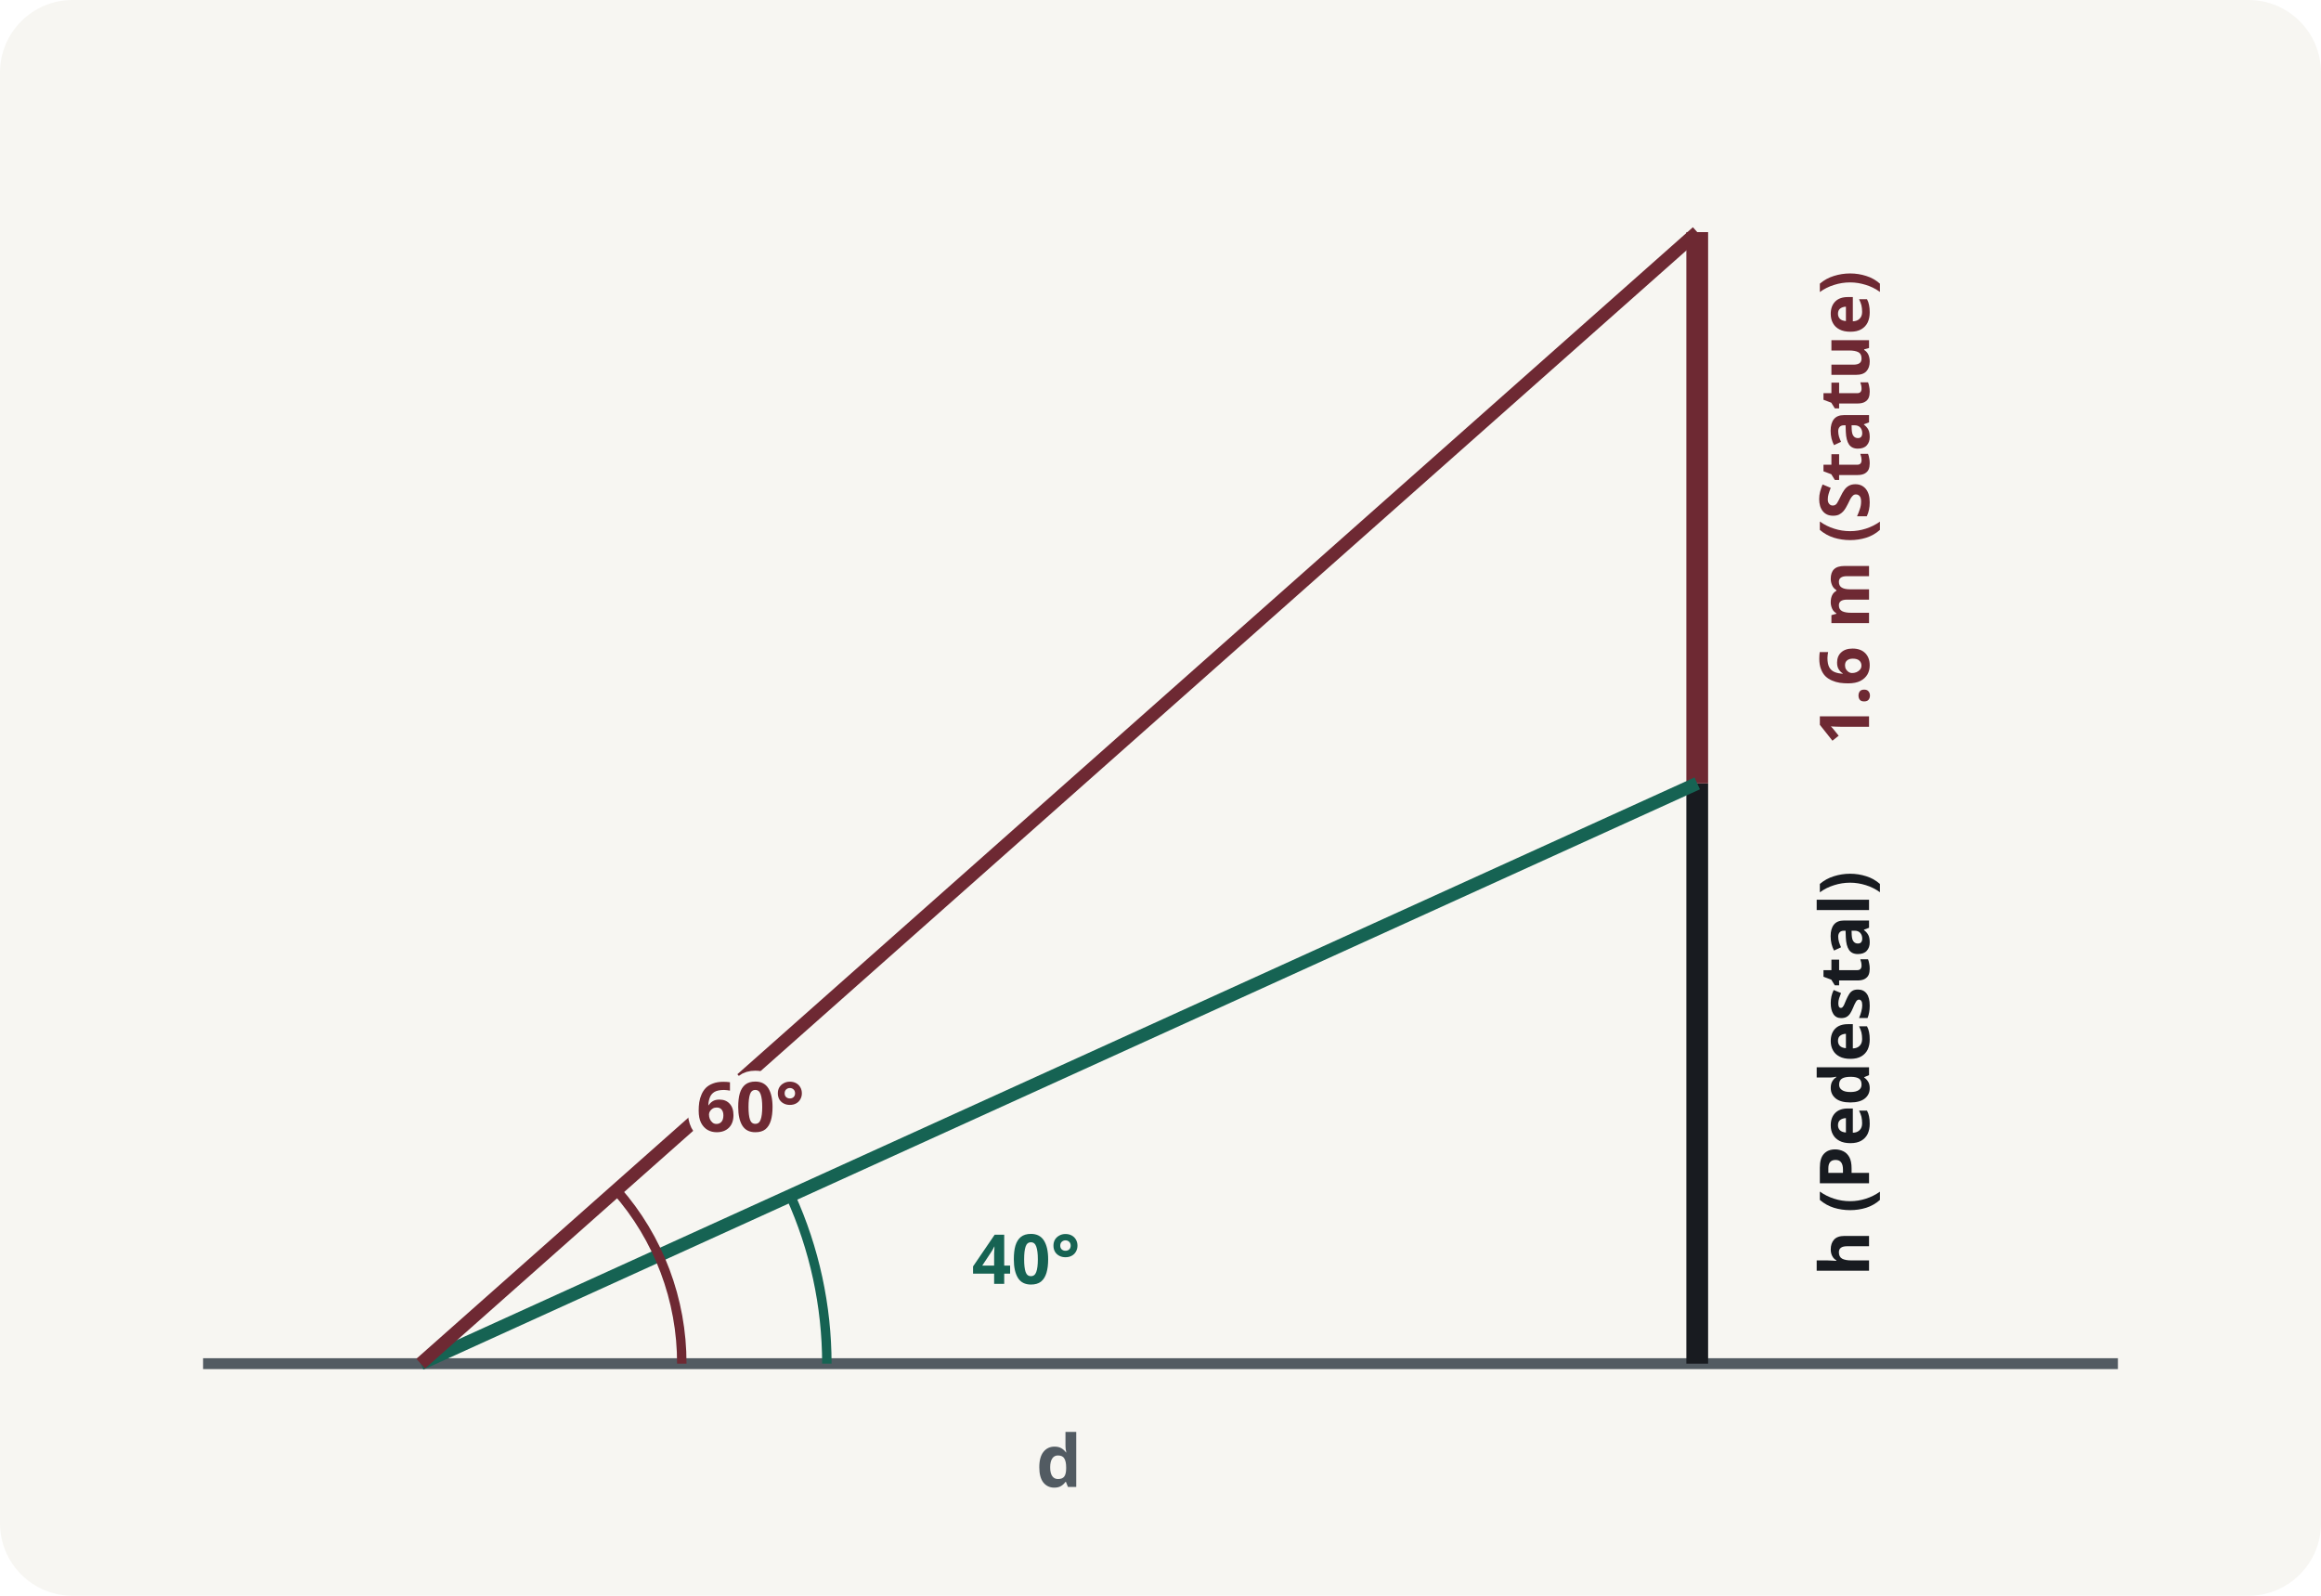
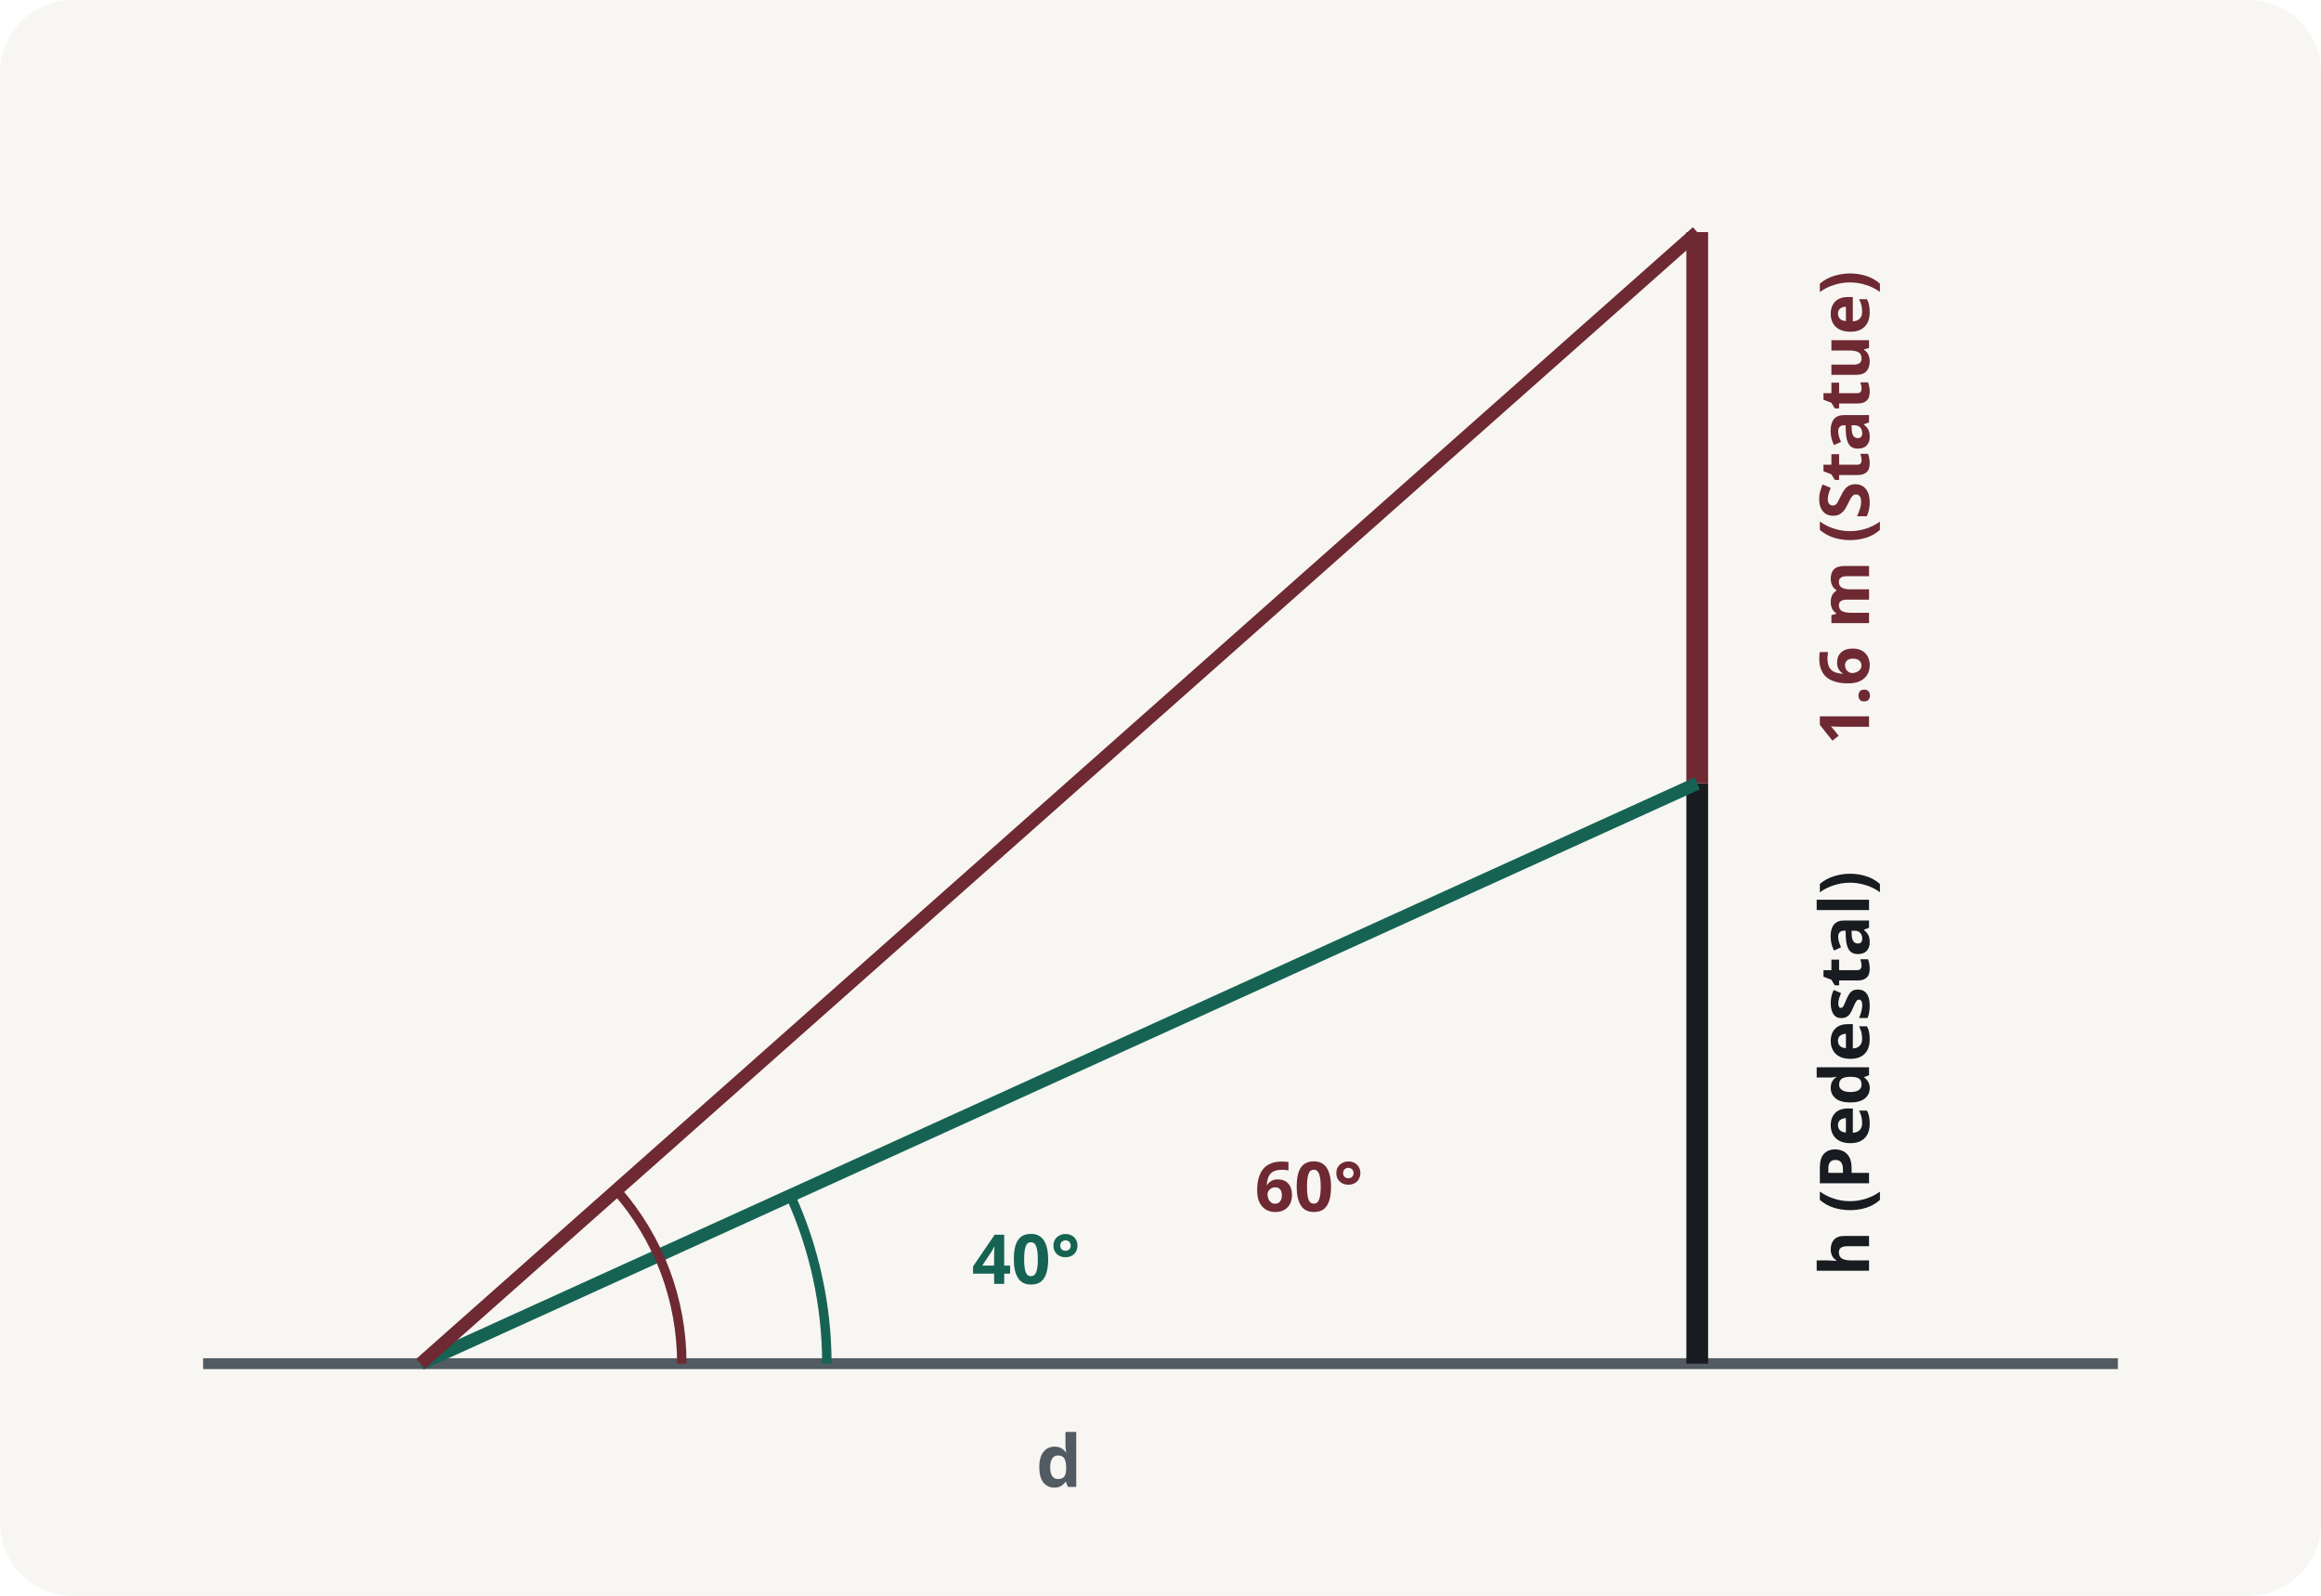
<svg xmlns="http://www.w3.org/2000/svg" viewBox="0 0 320 220" role="img" aria-labelledby="t desc">
  <style>text{paint-order:stroke;stroke:#F7F6F2;stroke-width:3px;stroke-linejoin:round;}</style>
  <rect width="320" height="220" rx="10" fill="#F7F6F2" />
  <line x1="28" y1="188" x2="292" y2="188" stroke="#525B62" stroke-width="1.5" />
  <line x1="234" y1="108" x2="234" y2="188" stroke="#181B20" stroke-width="3" />
  <line x1="234" y1="32" x2="234" y2="108" stroke="#6E2933" stroke-width="3" />
  <line x1="58" y1="188" x2="234" y2="108" stroke="#166353" stroke-width="1.8" />
  <line x1="58" y1="188" x2="234" y2="32" stroke="#6E2933" stroke-width="1.8" />
  <path d="M114.0,188.0 A56,56 0 0,0 109.0,164.9" fill="none" stroke="#166353" stroke-width="1.3" />
  <path d="M94.0,188.0 A36,36 0 0,0 85.0,164.1" fill="none" stroke="#6E2933" stroke-width="1.3" />
  <text x="134" y="177" font-family="system-ui,sans-serif" font-size="9.5" font-weight="700" text-anchor="start" fill="#166353">40°</text>
-   <text x="96" y="156" font-family="system-ui,sans-serif" font-size="9.5" font-weight="700" text-anchor="start" fill="#6E2933">60°</text>
+   <text x="173" y="167" font-family="system-ui,sans-serif" font-size="9.5" font-weight="700" text-anchor="start" fill="#6E2933">60°</text>
  <text x="254" y="70" transform="rotate(-90 254 70)" font-family="system-ui,sans-serif" font-size="9.5" font-weight="700" text-anchor="middle" dominant-baseline="central" fill="#6E2933">1.6 m (Statue)</text>
  <text x="254" y="148" transform="rotate(-90 254 148)" font-family="system-ui,sans-serif" font-size="9.5" font-weight="700" text-anchor="middle" dominant-baseline="central" fill="#181B20">h (Pedestal)</text>
  <text x="146" y="205" font-family="system-ui,sans-serif" font-size="10" font-weight="700" text-anchor="middle" fill="#525B62">d</text>
</svg>
